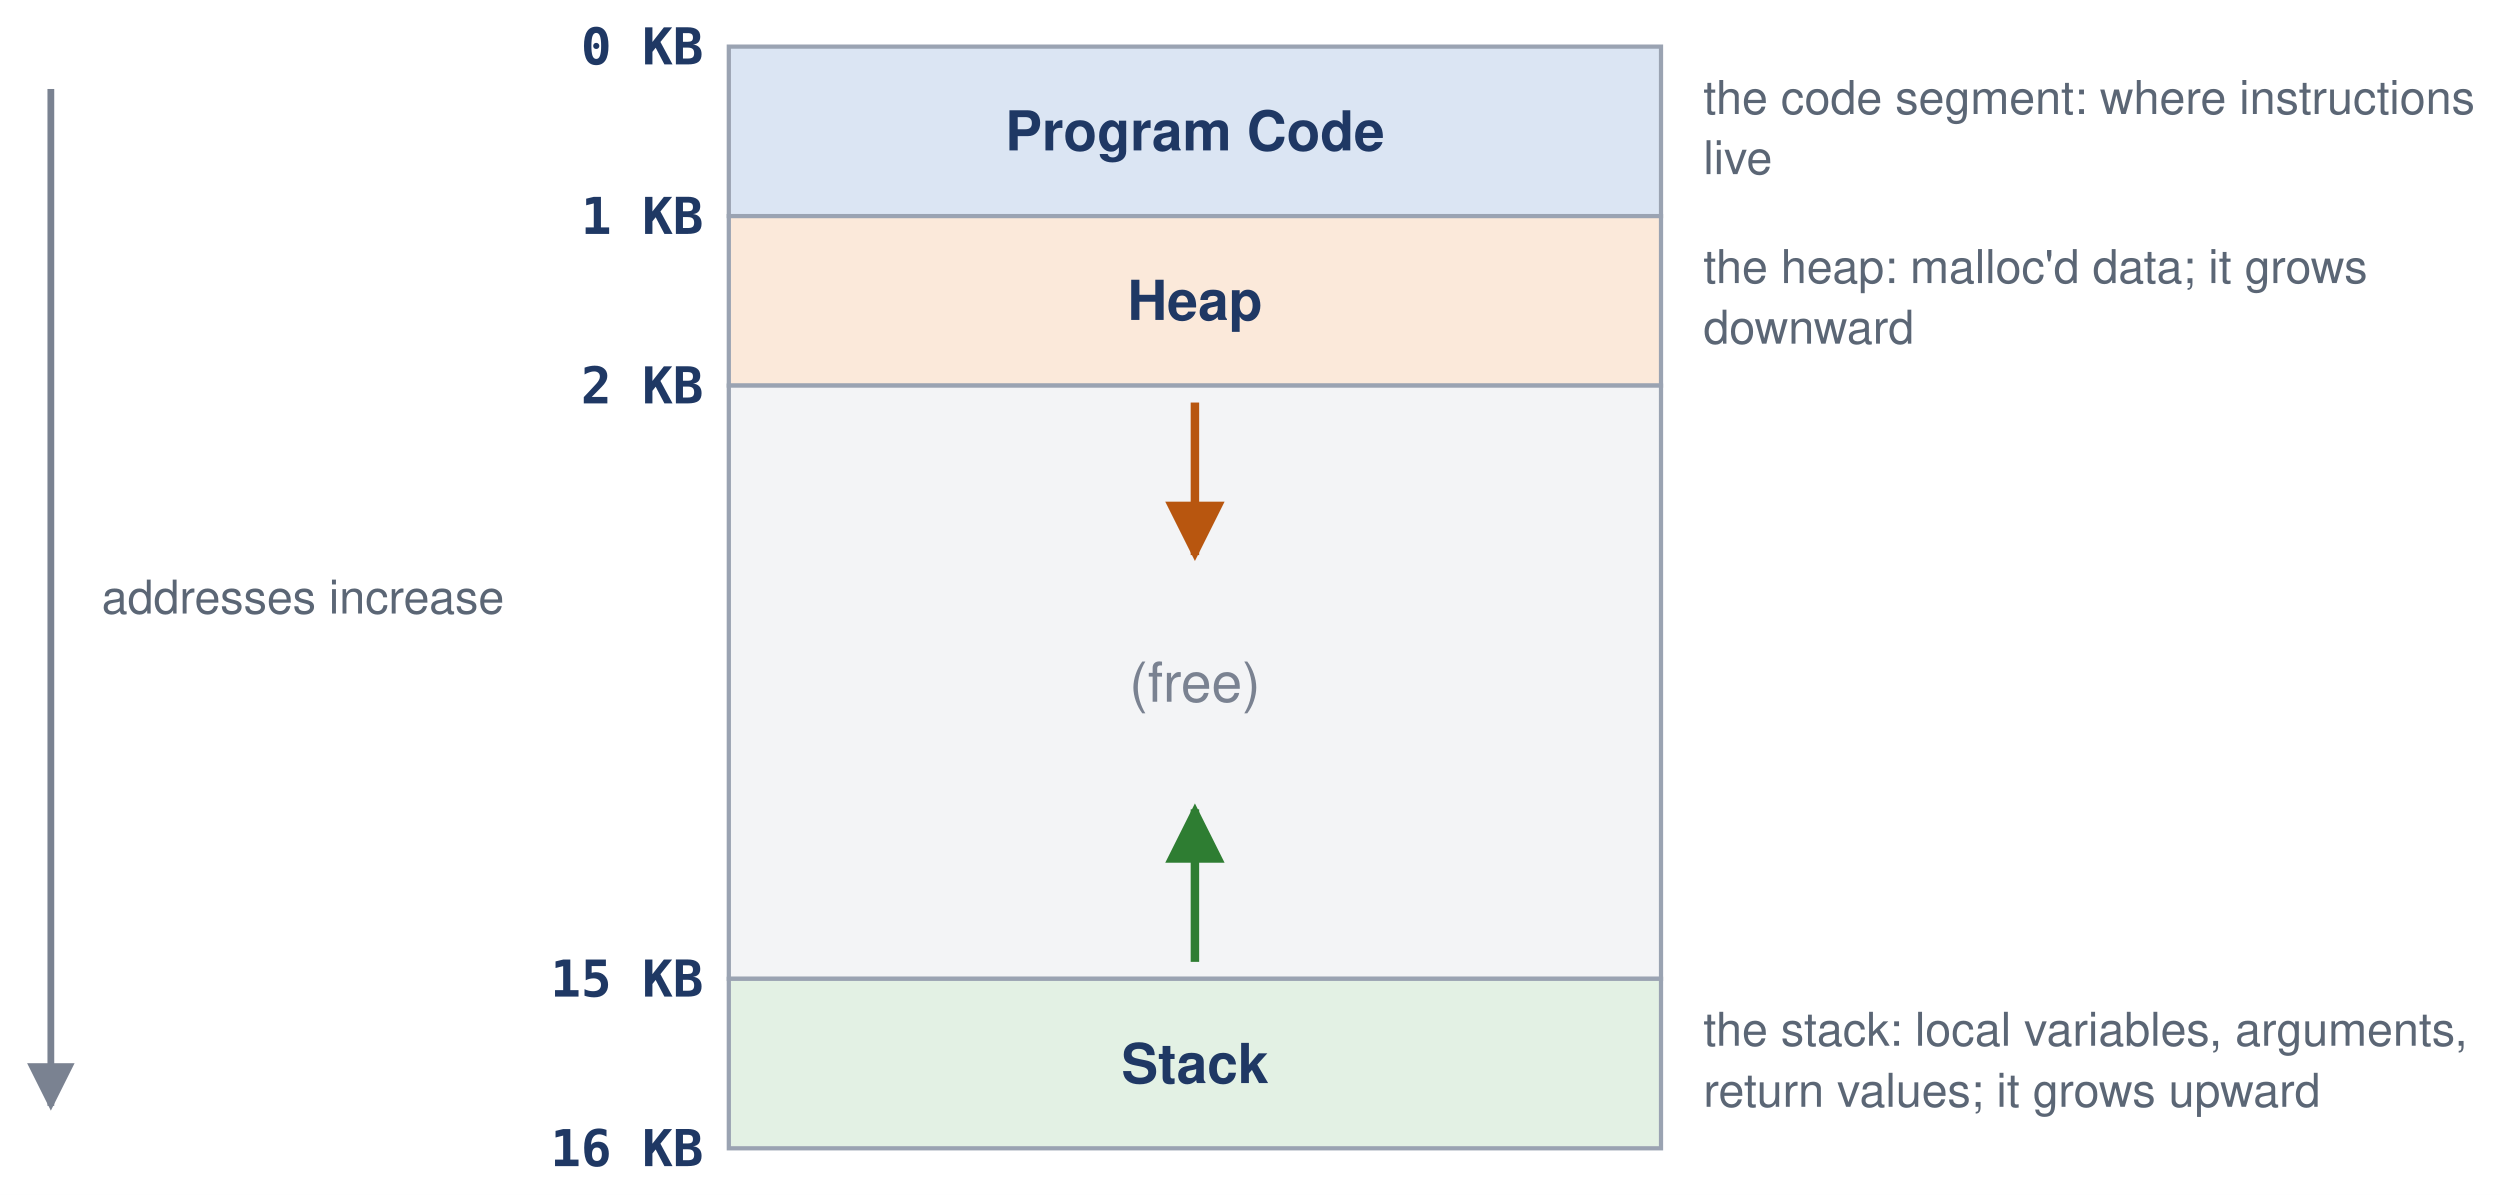
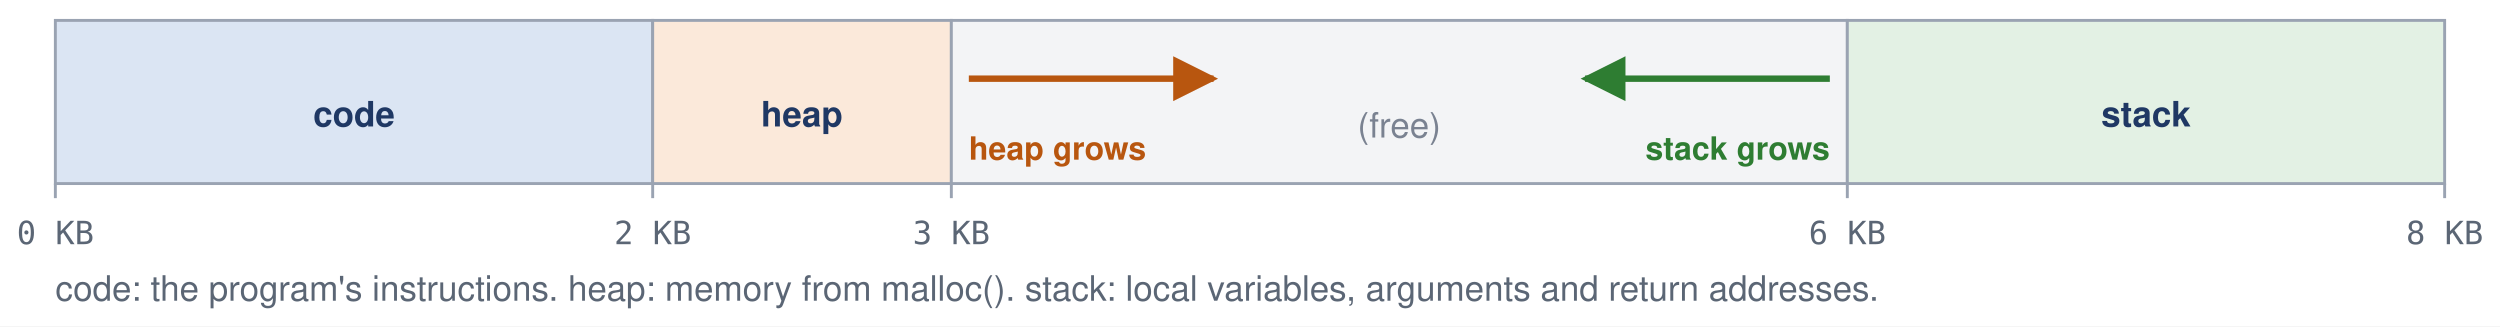
- <svg xmlns="http://www.w3.org/2000/svg" viewBox="28 9 590 282" width="590" height="282" role="img">
+ <svg xmlns="http://www.w3.org/2000/svg" viewBox="21 23 858 112" width="858" height="112" role="img">
  <defs>
    <marker id="ah2e7d32" viewBox="0 0 10 10" refX="9" refY="5" markerWidth="7" markerHeight="7" orient="auto-start-reverse">
      <path d="M0,0 L10,5 L0,10 z" fill="#2e7d32" />
    </marker>
    <marker id="as2e7d32" viewBox="0 0 10 10" refX="1" refY="5" markerWidth="7" markerHeight="7" orient="auto-start-reverse">
      <path d="M0,0 L10,5 L0,10 z" fill="#2e7d32" />
-     </marker>
-     <marker id="ah7a8291" viewBox="0 0 10 10" refX="9" refY="5" markerWidth="7" markerHeight="7" orient="auto-start-reverse">
-       <path d="M0,0 L10,5 L0,10 z" fill="#7a8291" />
-     </marker>
-     <marker id="as7a8291" viewBox="0 0 10 10" refX="1" refY="5" markerWidth="7" markerHeight="7" orient="auto-start-reverse">
-       <path d="M0,0 L10,5 L0,10 z" fill="#7a8291" />
    </marker>
    <marker id="ahb8560f" viewBox="0 0 10 10" refX="9" refY="5" markerWidth="7" markerHeight="7" orient="auto-start-reverse">
      <path d="M0,0 L10,5 L0,10 z" fill="#b8560f" />
    </marker>
    <marker id="asb8560f" viewBox="0 0 10 10" refX="1" refY="5" markerWidth="7" markerHeight="7" orient="auto-start-reverse">
      <path d="M0,0 L10,5 L0,10 z" fill="#b8560f" />
    </marker>
  </defs>
-   <rect x="28" y="9" width="590" height="282" fill="#ffffff" />
-   <rect x="200.0" y="20.0" width="220.0" height="40.0" rx="0" fill="#dbe5f3" stroke="#9aa3b2" stroke-width="1" />
-   <text x="310.0" y="44.5" font-family="Helvetica Neue, Helvetica, Arial, sans-serif" font-size="13" fill="#1f3864" text-anchor="middle" font-weight="700">Program Code</text>
-   <rect x="200.0" y="60.0" width="220.0" height="40.0" rx="0" fill="#fbe9da" stroke="#9aa3b2" stroke-width="1" />
-   <text x="310.0" y="84.5" font-family="Helvetica Neue, Helvetica, Arial, sans-serif" font-size="13" fill="#1f3864" text-anchor="middle" font-weight="700">Heap</text>
-   <rect x="200.0" y="100.0" width="220.0" height="140.0" rx="0" fill="#f3f4f6" stroke="#9aa3b2" stroke-width="1" />
-   <text x="310.0" y="174.6" font-family="Helvetica Neue, Helvetica, Arial, sans-serif" font-size="13" fill="#7a8291" text-anchor="middle">(free)</text>
-   <rect x="200.0" y="240.0" width="220.0" height="40.0" rx="0" fill="#e3f1e4" stroke="#9aa3b2" stroke-width="1" />
-   <text x="310.0" y="264.6" font-family="Helvetica Neue, Helvetica, Arial, sans-serif" font-size="13" fill="#1f3864" text-anchor="middle" font-weight="700">Stack</text>
-   <text x="194.0" y="24.2" font-family="Menlo, Consolas, DejaVu Sans Mono, monospace" font-size="12" fill="#1f3864" text-anchor="end" font-weight="700">0 KB</text>
-   <text x="194.0" y="64.2" font-family="Menlo, Consolas, DejaVu Sans Mono, monospace" font-size="12" fill="#1f3864" text-anchor="end" font-weight="700">1 KB</text>
-   <text x="194.0" y="104.2" font-family="Menlo, Consolas, DejaVu Sans Mono, monospace" font-size="12" fill="#1f3864" text-anchor="end" font-weight="700">2 KB</text>
-   <text x="194.0" y="244.2" font-family="Menlo, Consolas, DejaVu Sans Mono, monospace" font-size="12" fill="#1f3864" text-anchor="end" font-weight="700">15 KB</text>
-   <text x="194.0" y="284.2" font-family="Menlo, Consolas, DejaVu Sans Mono, monospace" font-size="12" fill="#1f3864" text-anchor="end" font-weight="700">16 KB</text>
-   <line x1="310.0" y1="104.0" x2="310.0" y2="140.0" stroke="#b8560f" stroke-width="2" marker-end="url(#ahb8560f)" />
-   <line x1="310.0" y1="236.0" x2="310.0" y2="200.0" stroke="#2e7d32" stroke-width="2" marker-end="url(#ah2e7d32)" />
-   <text x="430.0" y="35.9" font-family="Helvetica Neue, Helvetica, Arial, sans-serif" font-size="11" fill="#5b6675" text-anchor="start">the code segment: where instructions</text>
-   <text x="430.0" y="50.1" font-family="Helvetica Neue, Helvetica, Arial, sans-serif" font-size="11" fill="#5b6675" text-anchor="start">live</text>
-   <text x="430.0" y="75.8" font-family="Helvetica Neue, Helvetica, Arial, sans-serif" font-size="11" fill="#5b6675" text-anchor="start">the heap: malloc'd data; it grows</text>
-   <text x="430.0" y="90.1" font-family="Helvetica Neue, Helvetica, Arial, sans-serif" font-size="11" fill="#5b6675" text-anchor="start">downward</text>
-   <text x="430.0" y="255.8" font-family="Helvetica Neue, Helvetica, Arial, sans-serif" font-size="11" fill="#5b6675" text-anchor="start">the stack: local variables, arguments,</text>
-   <text x="430.0" y="270.2" font-family="Helvetica Neue, Helvetica, Arial, sans-serif" font-size="11" fill="#5b6675" text-anchor="start">return values; it grows upward</text>
-   <line x1="40.0" y1="30.0" x2="40.0" y2="270.0" stroke="#7a8291" stroke-width="1.6" marker-end="url(#ah7a8291)" />
-   <text x="52.0" y="153.8" font-family="Helvetica Neue, Helvetica, Arial, sans-serif" font-size="11" fill="#5b6675" text-anchor="start">addresses increase</text>
+   <rect x="21" y="23" width="858" height="112" fill="#ffffff" />
+   <rect x="40.0" y="30.0" width="205.0" height="56.0" rx="0" fill="#dbe5f3" stroke="#9aa3b2" stroke-width="1" />
+   <text x="142.5" y="66.4" font-family="Helvetica Neue, Helvetica, Arial, sans-serif" font-size="12" fill="#1f3864" text-anchor="middle" font-weight="700">code</text>
+   <rect x="245.0" y="30.0" width="102.5" height="56.0" rx="0" fill="#fbe9da" stroke="#9aa3b2" stroke-width="1" />
+   <text x="296.2" y="66.4" font-family="Helvetica Neue, Helvetica, Arial, sans-serif" font-size="12" fill="#1f3864" text-anchor="middle" font-weight="700">heap</text>
+   <rect x="347.5" y="30.0" width="307.5" height="56.0" rx="0" fill="#f3f4f6" stroke="#9aa3b2" stroke-width="1" />
+   <rect x="655.0" y="30.0" width="205.0" height="56.0" rx="0" fill="#e3f1e4" stroke="#9aa3b2" stroke-width="1" />
+   <text x="757.5" y="66.4" font-family="Helvetica Neue, Helvetica, Arial, sans-serif" font-size="12" fill="#1f3864" text-anchor="middle" font-weight="700">stack</text>
+   <line x1="40.0" y1="86.0" x2="40.0" y2="91.0" stroke="#9aa3b2" stroke-width="1" />
+   <text x="40.0" y="106.8" font-family="Menlo, Consolas, DejaVu Sans Mono, monospace" font-size="11" fill="#5b6675" text-anchor="middle">0 KB</text>
+   <line x1="245.0" y1="86.0" x2="245.0" y2="91.0" stroke="#9aa3b2" stroke-width="1" />
+   <text x="245.0" y="106.8" font-family="Menlo, Consolas, DejaVu Sans Mono, monospace" font-size="11" fill="#5b6675" text-anchor="middle">2 KB</text>
+   <line x1="347.5" y1="86.0" x2="347.5" y2="91.0" stroke="#9aa3b2" stroke-width="1" />
+   <text x="347.5" y="106.8" font-family="Menlo, Consolas, DejaVu Sans Mono, monospace" font-size="11" fill="#5b6675" text-anchor="middle">3 KB</text>
+   <line x1="655.0" y1="86.0" x2="655.0" y2="91.0" stroke="#9aa3b2" stroke-width="1" />
+   <text x="655.0" y="106.8" font-family="Menlo, Consolas, DejaVu Sans Mono, monospace" font-size="11" fill="#5b6675" text-anchor="middle">6 KB</text>
+   <line x1="860.0" y1="86.0" x2="860.0" y2="91.0" stroke="#9aa3b2" stroke-width="1" />
+   <text x="860.0" y="106.8" font-family="Menlo, Consolas, DejaVu Sans Mono, monospace" font-size="11" fill="#5b6675" text-anchor="middle">8 KB</text>
+   <line x1="353.5" y1="50.0" x2="437.5" y2="50.0" stroke="#b8560f" stroke-width="2.2" marker-end="url(#ahb8560f)" />
+   <text x="353.5" y="77.8" font-family="Helvetica Neue, Helvetica, Arial, sans-serif" font-size="11" fill="#b8560f" text-anchor="start" font-weight="700">heap grows</text>
+   <line x1="649.0" y1="50.0" x2="565.0" y2="50.0" stroke="#2e7d32" stroke-width="2.2" marker-end="url(#ah2e7d32)" />
+   <text x="649.0" y="77.8" font-family="Helvetica Neue, Helvetica, Arial, sans-serif" font-size="11" fill="#2e7d32" text-anchor="end" font-weight="700">stack grows</text>
+   <text x="501.2" y="70.2" font-family="Helvetica Neue, Helvetica, Arial, sans-serif" font-size="12" fill="#7a8291" text-anchor="middle">(free)</text>
+   <text x="40.0" y="126.2" font-family="Helvetica Neue, Helvetica, Arial, sans-serif" font-size="12" fill="#5b6675" text-anchor="start">code: the program's instructions. heap: memory from malloc(). stack: local variables, arguments and return addresses.</text>
</svg>
